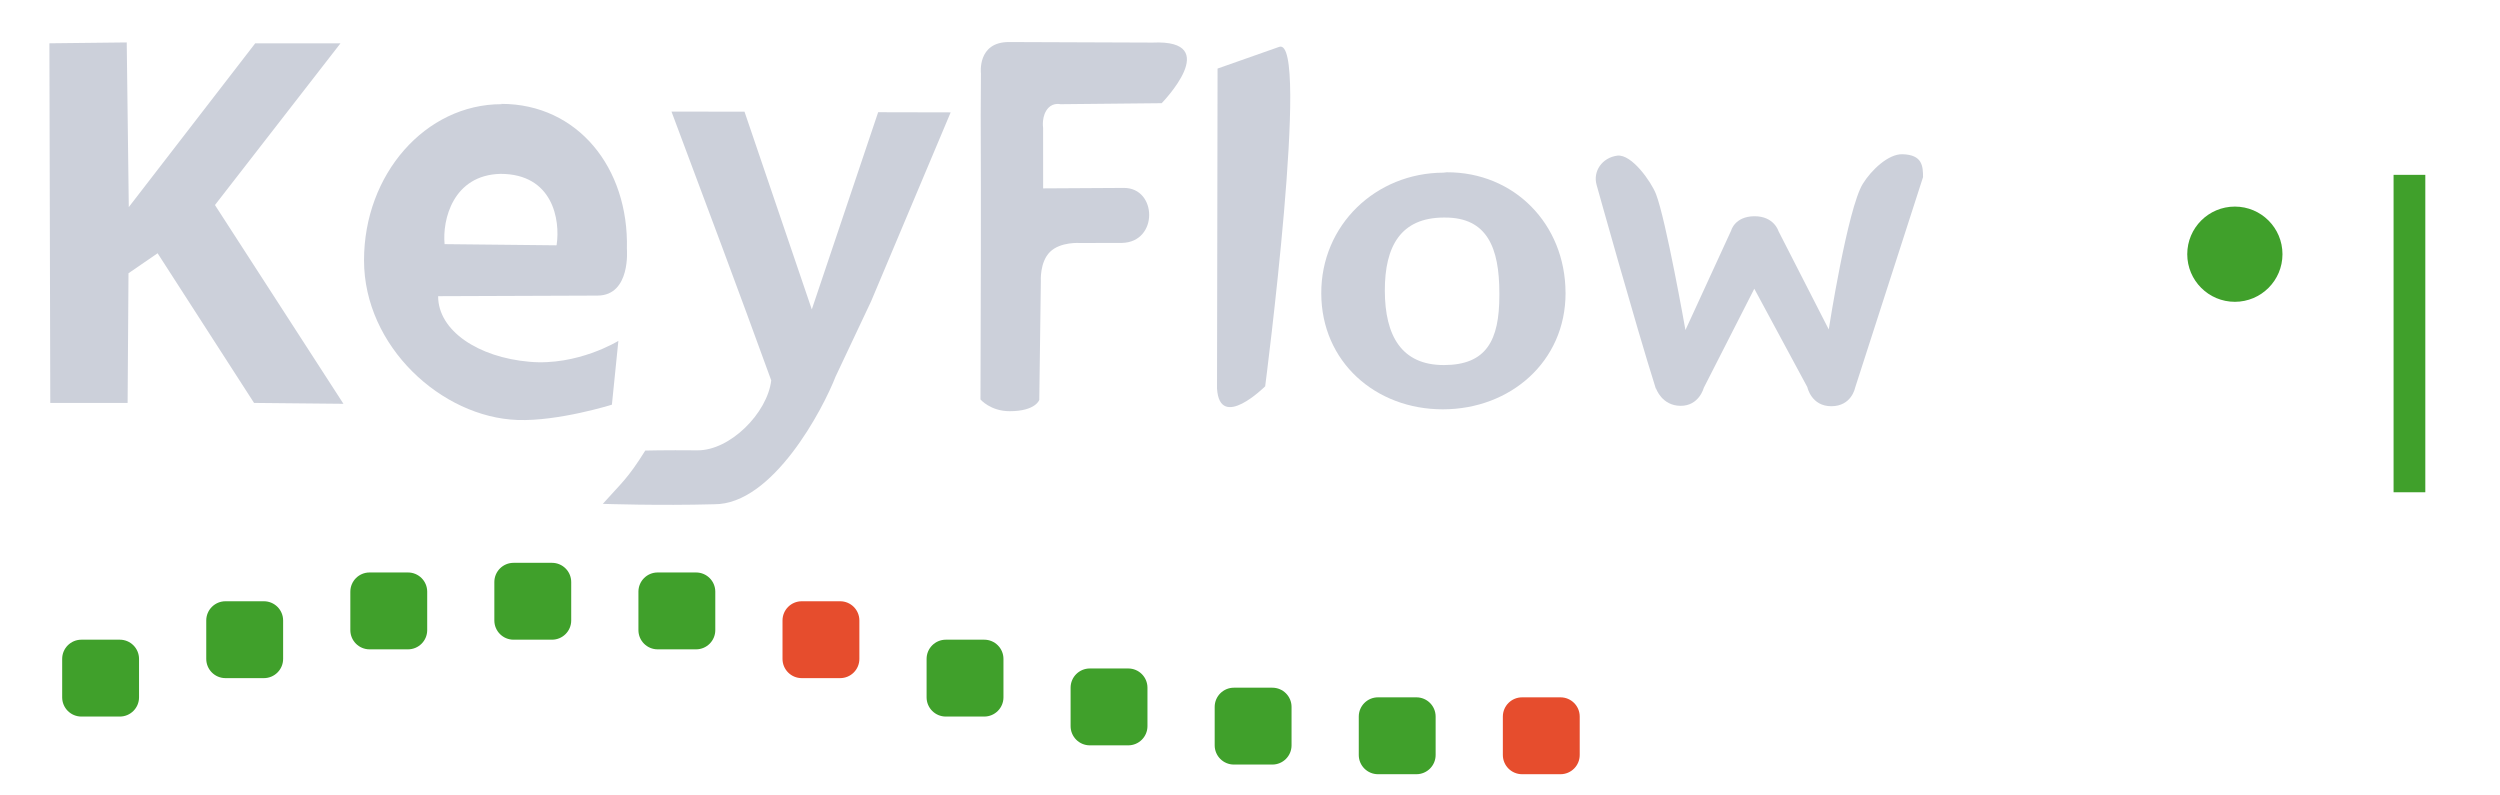
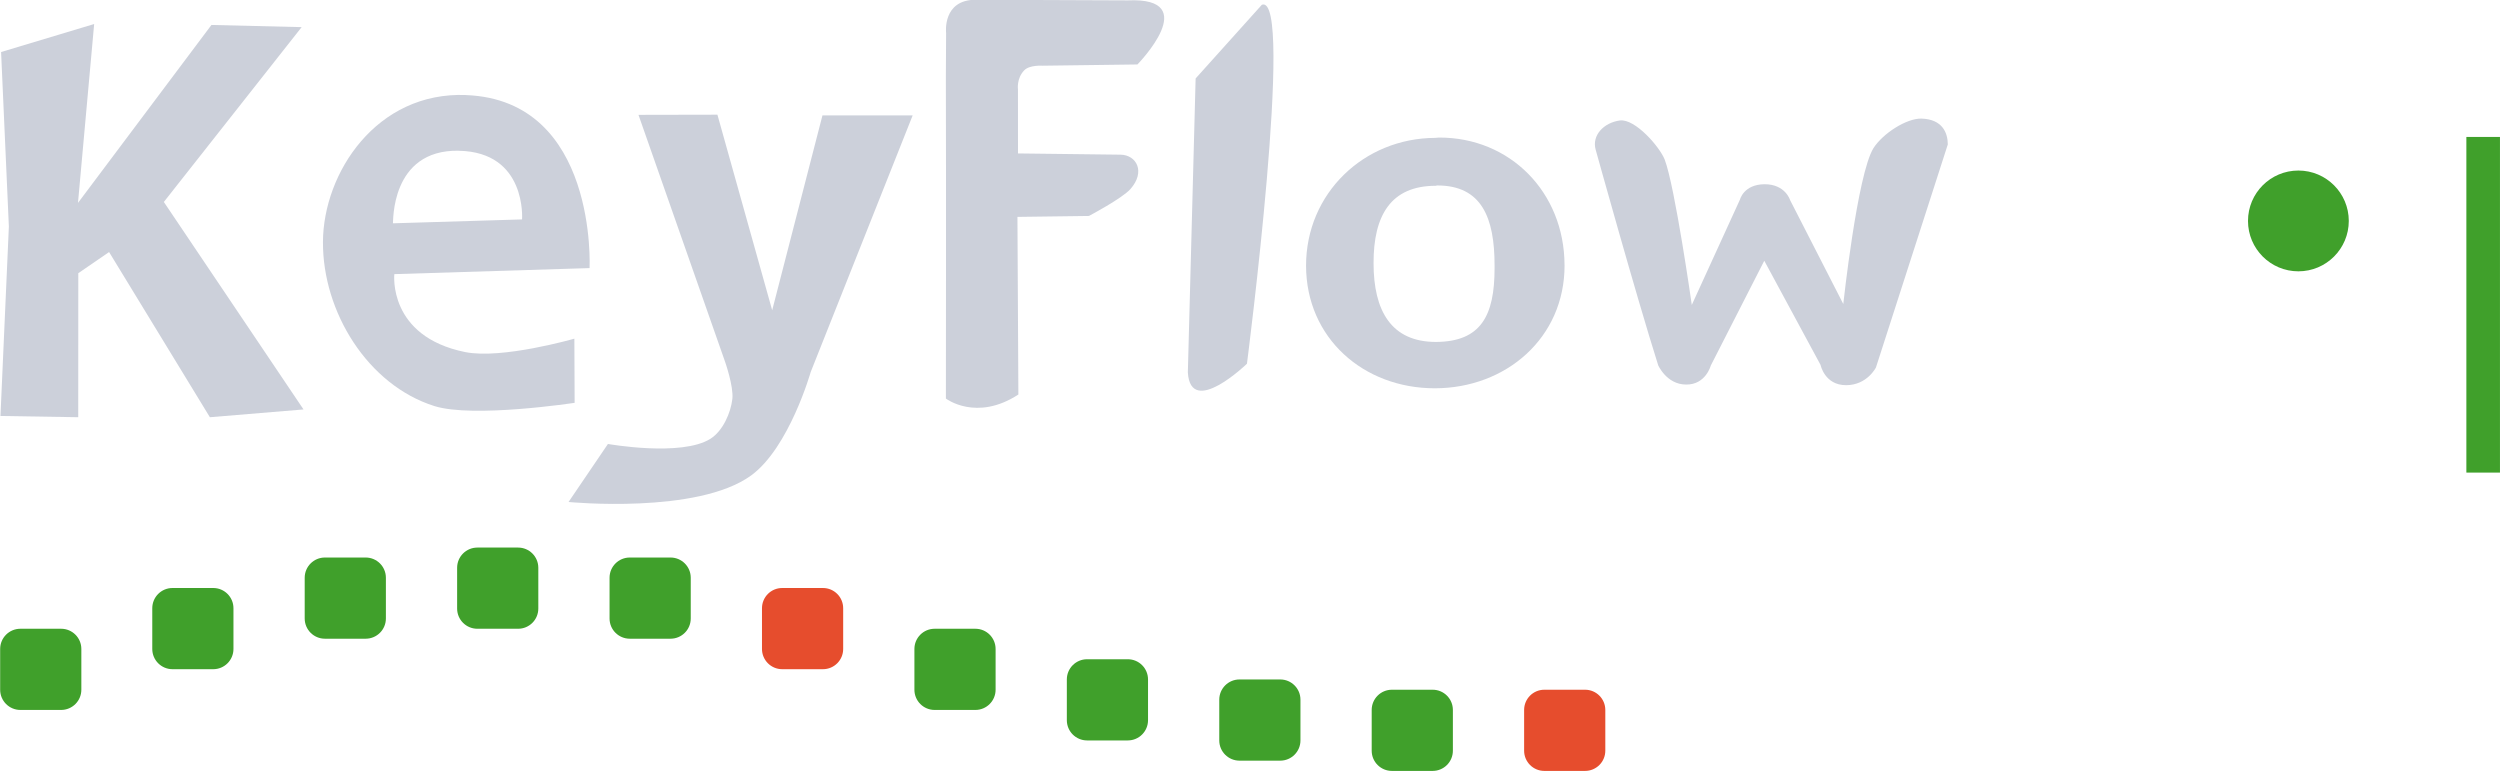
- <svg xmlns="http://www.w3.org/2000/svg" width="8.037mm" height="2.554mm" viewBox="0 0 8.037 2.554" version="1.1" id="svg1" xml:space="preserve">
+ <svg xmlns="http://www.w3.org/2000/svg" width="46.836mm" height="14.444mm" viewBox="0 0 46.836 14.444" version="1.1" id="svg1" xml:space="preserve">
  <defs id="defs1" />
-   <g id="layer1" transform="matrix(0.9452898,0,0,0.9452898,-59.26778,-200.9778)">
-     <circle cx="-3.098" cy="190.531" r="0.612" fill="#40a02b" id="circle15-6-9-0-4" style="fill-opacity:1;stroke-width:0.204" transform="matrix(0.2645833,0,0,0.2645833,71.11813,163.0629)" />
-     <rect x="-1.058" y="189.511" width="0.408" height="4.08" fill="#40a02b" id="rect15-1-9-0-0" style="fill-opacity:1;stroke-width:0.204" transform="matrix(0.2645833,0,0,0.2645833,71.11813,163.0629)">
-       <animate attributeName="opacity" values="1;0;1" dur="1.2s" repeatCount="indefinite" />
-     </rect>
-     <path d="m -16.174,188.145 -0.007,4.112 c 0.034,0.555 0.619,-0.028 0.619,-0.028 0,0 0.584,-4.506 0.18,-4.363 z" id="path2-8-0-4-6" style="fill:#ccd0da;fill-opacity:1;stroke-width:0.207" transform="matrix(0.2645833,0,0,0.2645833,71.11813,163.0629)" />
-     <path d="m -10.538,192.257 c 0,0 0.074,0.221 0.314,0.223 0.24,0.002 0.299,-0.23 0.299,-0.23 l 0.65,-1.275 0.682,1.265 c 0,0 0.05,0.246 0.309,0.245 0.259,-4.1e-4 0.304,-0.235 0.304,-0.235 l 0.874,-2.71 c -8.24e-4,-0.14 -0.007,-0.287 -0.264,-0.294 -0.181,-0.005 -0.399,0.201 -0.51,0.38 -0.197,0.319 -0.438,1.872 -0.438,1.872 l -0.646,-1.263 c 0,0 -0.056,-0.193 -0.309,-0.192 -0.253,0.002 -0.299,0.183 -0.299,0.183 l -0.588,1.28 c 0,0 -0.251,-1.422 -0.379,-1.749 -0.06,-0.154 -0.31,-0.514 -0.496,-0.493 -0.198,0.026 -0.316,0.203 -0.267,0.376 0,0 0.497,1.783 0.761,2.618 z" id="path7-0-1-7-8-0-9" style="fill:#ccd0da;fill-opacity:1;stroke-width:0.18" transform="matrix(0.2645833,0,0,0.2645833,71.11813,163.0629)" />
-     <path d="m -17.402,190.386 c 0.47,-0.011 0.453,-0.709 0.023,-0.707 l -1.037,0.006 -4.64e-4,-0.778 c 0,0 -0.025,-0.16 0.069,-0.258 0.065,-0.068 0.154,-0.046 0.154,-0.046 l 1.301,-0.013 c 0,0 0.804,-0.822 -0.118,-0.779 l -1.843,-0.007 c -0.413,-0.002 -0.362,0.404 -0.362,0.404 l -0.003,0.534 c 0.005,1.219 0.001,2.438 -0.003,3.656 0,0 0.128,0.151 0.375,0.151 0.336,2.4e-4 0.381,-0.146 0.381,-0.146 l 0.02,-1.526 c 0,0 -0.016,-0.244 0.118,-0.376 0.134,-0.132 0.383,-0.114 0.383,-0.114" id="path8-2-1-51-0" style="fill:#ccd0da;fill-opacity:1;stroke-width:0.199" transform="matrix(0.2645833,0,0,0.2645833,71.11813,163.0629)" />
-     <path id="path4-7-8-6-4" mask="none" d="m -13.274,189.483 c -0.866,0.004 -1.57,0.672 -1.567,1.552 0.002,0.88 0.698,1.491 1.564,1.49 0.866,-10e-4 1.576,-0.613 1.576,-1.494 l -4e-4,-0.008 c -0.004,-0.88 -0.66,-1.548 -1.526,-1.545 z m 0.022,0.577 c 0.545,-0.002 0.7,0.391 0.7,0.97 v 0.032 c 0,0.578 -0.167,0.893 -0.712,0.894 -0.545,7.6e-4 -0.758,-0.376 -0.76,-0.954 -0.002,-0.578 0.209,-0.939 0.754,-0.942 z" style="fill:#ccd0da;fill-opacity:1;stroke-width:0.229" transform="matrix(0.2645833,0,0,0.2645833,71.11813,163.0629)" />
-     <path id="path18-8" d="m -23.193,188.698 c 0.431,1.15 0.863,2.301 1.282,3.455 -0.049,0.418 -0.528,0.903 -0.949,0.899 -0.424,-0.004 -0.67,0.003 -0.67,0.003 -0.229,0.367 -0.309,0.419 -0.546,0.685 0,0 0.73,0.025 1.431,0.005 0.754,0.006 1.399,-1.221 1.564,-1.648 h 4.1e-4 l 0.453,-0.96 1.023,-2.429 -0.932,-0.002 -0.853,2.535 -0.865,-2.542 z" style="fill:#ccd0da;fill-opacity:1;stroke-width:0.204" transform="matrix(0.2645833,0,0,0.2645833,71.11813,163.0629)" />
-     <rect x="-31.025" y="195.486" width="0.988" height="0.988" rx="0.247" fill="#6c6f85" opacity="0.4" id="rect4-29-4-47-7-2" style="opacity:1;fill:#40a02b;fill-opacity:1;stroke-width:0.123" transform="matrix(0.2645833,0,0,0.2645833,71.11813,163.0629)" />
-     <rect x="-29.173" y="194.992" width="0.988" height="0.988" rx="0.247" fill="#6c6f85" opacity="0.3" id="rect5-96-0-9-8-6" style="opacity:1;fill:#40a02b;fill-opacity:1;stroke-width:0.123" transform="matrix(0.2645833,0,0,0.2645833,71.11813,163.0629)" />
-     <rect x="-27.321" y="194.622" width="0.988" height="0.988" rx="0.247" fill="#6c6f85" opacity="0.4" id="rect6-0-9-3-2-0" style="opacity:1;fill:#40a02b;fill-opacity:1;stroke-width:0.123" transform="matrix(0.2645833,0,0,0.2645833,71.11813,163.0629)" />
-     <rect x="-25.47" y="194.498" width="0.988" height="0.988" rx="0.247" fill="#6c6f85" opacity="0.3" id="rect7-27-1-9-5-6" style="opacity:1;fill:#40a02b;fill-opacity:1;stroke-width:0.123" transform="matrix(0.2645833,0,0,0.2645833,71.11813,163.0629)" />
-     <rect x="-23.618" y="194.622" width="0.988" height="0.988" rx="0.247" fill="#6c6f85" opacity="0.4" id="rect8-6-9-2-3-6" style="opacity:1;fill:#40a02b;fill-opacity:1;stroke-width:0.123" transform="matrix(0.2645833,0,0,0.2645833,71.11813,163.0629)" />
-     <rect x="-21.766" y="194.992" width="0.988" height="0.988" rx="0.247" fill="#6c6f85" opacity="0.3" id="rect9-1-6-8-4-4" style="opacity:1;fill:#e64d2d;fill-opacity:1;stroke-width:0.123" transform="matrix(0.2645833,0,0,0.2645833,71.11813,163.0629)" />
-     <rect x="-19.914" y="195.486" width="0.988" height="0.988" rx="0.247" fill="#6c6f85" opacity="0.4" id="rect10-3-2-3-9-6" style="opacity:1;fill:#40a02b;fill-opacity:1;stroke-width:0.123" transform="matrix(0.2645833,0,0,0.2645833,71.11813,163.0629)" />
-     <rect x="-18.063" y="195.856" width="0.988" height="0.988" rx="0.247" fill="#6c6f85" opacity="0.3" id="rect11-2-5-01-0-2" style="opacity:1;fill:#40a02b;fill-opacity:1;stroke-width:0.123" transform="matrix(0.2645833,0,0,0.2645833,71.11813,163.0629)" />
-     <rect x="-16.211" y="196.103" width="0.988" height="0.988" rx="0.247" fill="#6c6f85" opacity="0.4" id="rect12-1-4-78-2-8" style="opacity:1;fill:#40a02b;fill-opacity:1;stroke-width:0.123" transform="matrix(0.2645833,0,0,0.2645833,71.11813,163.0629)" />
-     <rect x="-14.359" y="196.227" width="0.988" height="0.988" rx="0.247" fill="#6c6f85" opacity="0.3" id="rect13-5-4-91-0-9" style="opacity:1;fill:#40a02b;fill-opacity:1;stroke-width:0.123" transform="matrix(0.2645833,0,0,0.2645833,71.11813,163.0629)" />
-     <rect x="-12.507" y="196.227" width="0.988" height="0.988" rx="0.247" fill="#6c6f85" opacity="0.4" id="rect14-9-9-5-1-6" style="opacity:1;fill:#e64d2d;fill-opacity:1;stroke-width:0.123" transform="matrix(0.2645833,0,0,0.2645833,71.11813,163.0629)" />
-     <path id="path2" style="fill:#ccd0da;fill-opacity:1;stroke:none;stroke-width:0.058" d="m 64.404,212.964 c -0.259,0 -0.468,0.238 -0.468,0.531 -10e-7,0.293 0.264,0.534 0.522,0.543 0.139,0.005 0.321,-0.052 0.321,-0.052 l 0.022,-0.217 c 0,0 -0.139,0.086 -0.303,0.071 -0.173,-0.015 -0.31,-0.105 -0.31,-0.223 l 0.542,-0.002 c 0.114,-3.6e-4 0.1,-0.159 0.1,-0.159 0.007,-0.276 -0.168,-0.493 -0.427,-0.493 z m 0.186,0.48 -0.38,-0.004 c -0.008,-0.082 0.028,-0.235 0.19,-0.239 0.178,-2e-5 0.204,0.156 0.191,0.242 z" />
-     <path style="fill:#ccd0da;fill-opacity:1;stroke:none;stroke-width:0.058" d="m 62.866,212.757 0.003,1.223 h 0.263 l 0.003,-0.441 0.099,-0.068 0.328,0.509 0.304,0.003 -0.437,-0.676 0.427,-0.55 h -0.29 l -0.43,0.557 -0.007,-0.56 z" id="path3" />
+   <g id="layer1" transform="translate(74.6044,-567.0994)">
+     <g id="layer1-8" transform="matrix(5.827837,0,0,5.827837,-441.2307,-635.0888)">
+       <circle cx="70.298" cy="206.994" r="0.162" fill="#40a02b" id="circle15-6-9-0-4" style="fill-opacity:1;stroke-width:0.054" />
+       <rect x="70.838" y="206.724" width="0.108" height="1.079" fill="#40a02b" id="rect15-1-9-0-0" style="fill-opacity:1;stroke-width:0.054">
+         <animate attributeName="opacity" values="1;0;1" dur="1.2s" repeatCount="indefinite" />
+       </rect>
+       <path d="m 66.753,206.536 -0.025,0.945 c 0.009,0.147 0.19,-0.028 0.19,-0.028 0,0 0.154,-1.192 0.048,-1.154 z" id="path2-8-0-4-6" style="fill:#ccd0da;fill-opacity:1;stroke-width:0.055" />
+       <path d="m 68.239,207.456 c 0,0 0.027,0.064 0.091,0.064 0.063,5.3e-4 0.079,-0.061 0.079,-0.061 l 0.172,-0.337 0.181,0.335 c 0,0 0.013,0.065 0.082,0.065 0.068,-1e-4 0.096,-0.057 0.096,-0.057 l 0.231,-0.717 c -2.18e-4,-0.037 -0.017,-0.081 -0.085,-0.083 -0.048,-0.001 -0.124,0.048 -0.154,0.095 -0.052,0.084 -0.097,0.501 -0.097,0.501 l -0.171,-0.334 c 0,0 -0.015,-0.051 -0.082,-0.051 -0.067,5.3e-4 -0.079,0.049 -0.079,0.049 l -0.155,0.339 c 0,0 -0.054,-0.38 -0.087,-0.467 -0.016,-0.041 -0.095,-0.132 -0.144,-0.126 -0.052,0.007 -0.091,0.048 -0.078,0.094 0,0 0.131,0.472 0.201,0.693 z" id="path7-0-1-7-8-0-9" style="fill:#ccd0da;fill-opacity:1;stroke-width:0.048" />
+       <path d="m 66.41,206.978 c 0,0 0.106,-0.056 0.133,-0.086 0.05,-0.056 0.02,-0.11 -0.031,-0.111 l -0.33,-0.004 -1.23e-4,-0.206 c 0,0 -0.005,-0.035 0.02,-0.061 0.017,-0.018 0.059,-0.015 0.059,-0.015 l 0.305,-0.004 c 0,0 0.213,-0.217 -0.031,-0.206 l -0.488,-0.002 c -0.109,-5.2e-4 -0.096,0.107 -0.096,0.107 l -7.67e-4,0.141 c 0.001,0.322 9.6e-5,1.034 9.6e-5,1.034 0,0 0.098,0.075 0.233,-0.013 0,0 -0.002,-0.401 -0.003,-0.571" id="path8-2-1-51-0" style="fill:#ccd0da;fill-opacity:1;stroke-width:0.053" />
+       <path id="path4-7-8-6-4" mask="none" d="m 67.523,206.727 c -0.229,10e-4 -0.415,0.178 -0.415,0.411 5.82e-4,0.233 0.185,0.394 0.414,0.394 0.229,-2.6e-4 0.417,-0.162 0.417,-0.395 l -1.06e-4,-0.002 c -0.001,-0.233 -0.175,-0.41 -0.404,-0.409 z m 0.006,0.153 c 0.144,-5.2e-4 0.185,0.104 0.185,0.257 v 0.009 c 0,0.153 -0.044,0.236 -0.188,0.237 -0.144,2e-4 -0.201,-0.1 -0.201,-0.253 -3.97e-4,-0.153 0.055,-0.249 0.2,-0.249 z" style="fill:#ccd0da;fill-opacity:1;stroke-width:0.061" />
+       <rect x="62.91" y="208.305" width="0.261" height="0.261" rx="0.065" fill="#6c6f85" opacity="0.4" id="rect4-29-4-47-7-2" style="opacity:1;fill:#40a02b;fill-opacity:1;stroke-width:0.033" />
+       <rect x="63.399" y="208.174" width="0.261" height="0.261" rx="0.065" fill="#6c6f85" opacity="0.3" id="rect5-96-0-9-8-6" style="opacity:1;fill:#40a02b;fill-opacity:1;stroke-width:0.033" />
+       <rect x="63.889" y="208.076" width="0.261" height="0.261" rx="0.065" fill="#6c6f85" opacity="0.4" id="rect6-0-9-3-2-0" style="opacity:1;fill:#40a02b;fill-opacity:1;stroke-width:0.033" />
+       <rect x="64.379" y="208.044" width="0.261" height="0.261" rx="0.065" fill="#6c6f85" opacity="0.3" id="rect7-27-1-9-5-6" style="opacity:1;fill:#40a02b;fill-opacity:1;stroke-width:0.033" />
+       <rect x="64.869" y="208.076" width="0.261" height="0.261" rx="0.065" fill="#6c6f85" opacity="0.4" id="rect8-6-9-2-3-6" style="opacity:1;fill:#40a02b;fill-opacity:1;stroke-width:0.033" />
+       <rect x="65.359" y="208.174" width="0.261" height="0.261" rx="0.065" fill="#6c6f85" opacity="0.3" id="rect9-1-6-8-4-4" style="opacity:1;fill:#e64d2d;fill-opacity:1;stroke-width:0.033" />
+       <rect x="65.849" y="208.305" width="0.261" height="0.261" rx="0.065" fill="#6c6f85" opacity="0.4" id="rect10-3-2-3-9-6" style="opacity:1;fill:#40a02b;fill-opacity:1;stroke-width:0.033" />
+       <rect x="66.339" y="208.403" width="0.261" height="0.261" rx="0.065" fill="#6c6f85" opacity="0.3" id="rect11-2-5-01-0-2" style="opacity:1;fill:#40a02b;fill-opacity:1;stroke-width:0.033" />
+       <rect x="66.829" y="208.468" width="0.261" height="0.261" rx="0.065" fill="#6c6f85" opacity="0.4" id="rect12-1-4-78-2-8" style="opacity:1;fill:#40a02b;fill-opacity:1;stroke-width:0.033" />
+       <rect x="67.319" y="208.501" width="0.261" height="0.261" rx="0.065" fill="#6c6f85" opacity="0.3" id="rect13-5-4-91-0-9" style="opacity:1;fill:#40a02b;fill-opacity:1;stroke-width:0.033" />
+       <rect x="67.809" y="208.501" width="0.261" height="0.261" rx="0.065" fill="#6c6f85" opacity="0.4" id="rect14-9-9-5-1-6" style="opacity:1;fill:#e64d2d;fill-opacity:1;stroke-width:0.033" />
+       <path style="fill:#ccd0da;fill-opacity:1;stroke:none;stroke-width:0.058" d="m 62.913,206.451 0.025,0.561 -0.027,0.609 0.25,0.004 1.91e-4,-0.463 0.099,-0.068 0.324,0.531 0.301,-0.025 -0.449,-0.667 0.443,-0.562 -0.29,-0.007 -0.429,0.572 0.052,-0.575 z" id="path3" />
+     </g>
+     <path id="path11" style="fill:#ccd0da;fill-opacity:1;stroke-width:0.284" d="m -65.868,568.88 c -1.682,-0.068 -2.68,1.458 -2.686,2.752 -0.007,1.31 0.838,2.681 2.088,3.075 0.728,0.229 2.627,-0.061 2.627,-0.061 l -0.005,-1.202 c 0,0 -1.357,0.391 -2.047,0.251 -1.452,-0.295 -1.326,-1.46 -1.326,-1.46 l 3.658,-0.113 c 0,0 0.154,-3.142 -2.308,-3.241 z m -0.142,1.044 c 1.279,0.023 1.186,1.286 1.186,1.286 l -2.419,0.073 c 0.01,-2.9e-4 -0.058,-1.383 1.234,-1.36 z" />
+     <path style="fill:#ccd0da;fill-opacity:1;stroke-width:0.284" d="m -62.643,569.251 1.479,-0.003 1.026,3.664 0.942,-3.651 1.69,-1.3e-4 -1.91,4.807 c 0,0 -0.403,1.418 -1.115,1.938 -1.006,0.734 -3.422,0.498 -3.422,0.498 l 0.738,-1.087 c 0,0 1.376,0.245 1.92,-0.097 0.233,-0.147 0.381,-0.485 0.411,-0.747 0.026,-0.235 -0.138,-0.7 -0.138,-0.7 z" id="path12" />
  </g>
</svg>
